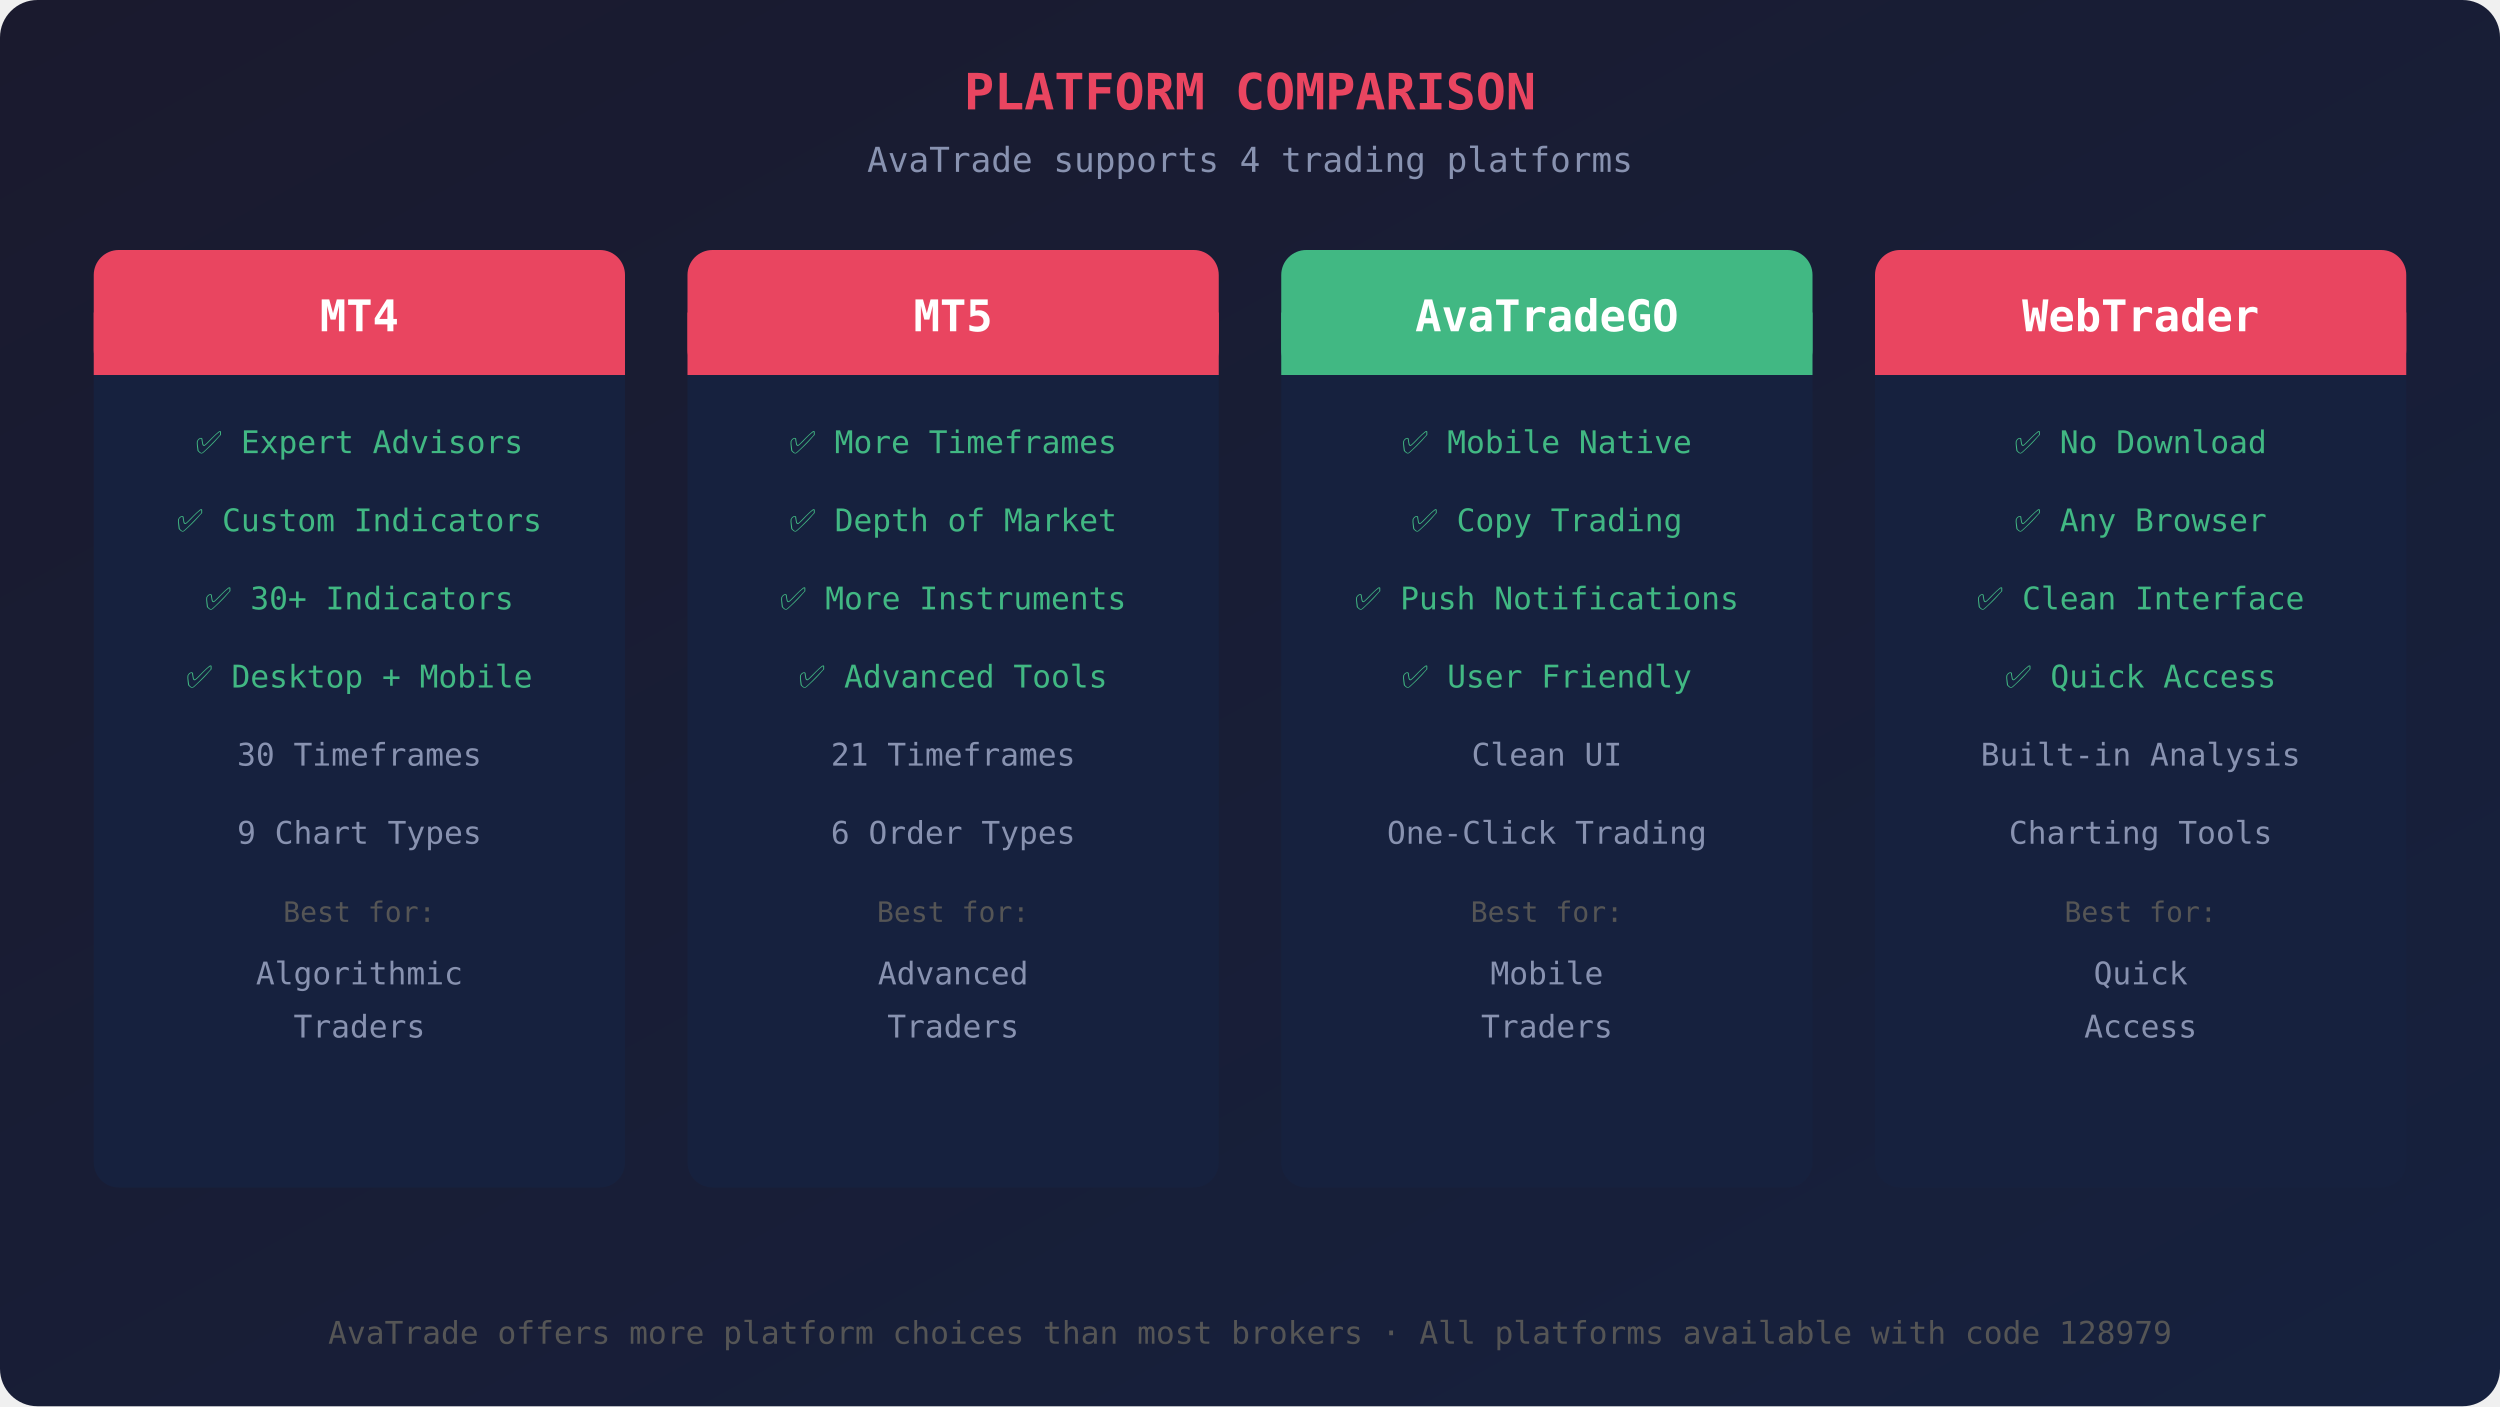
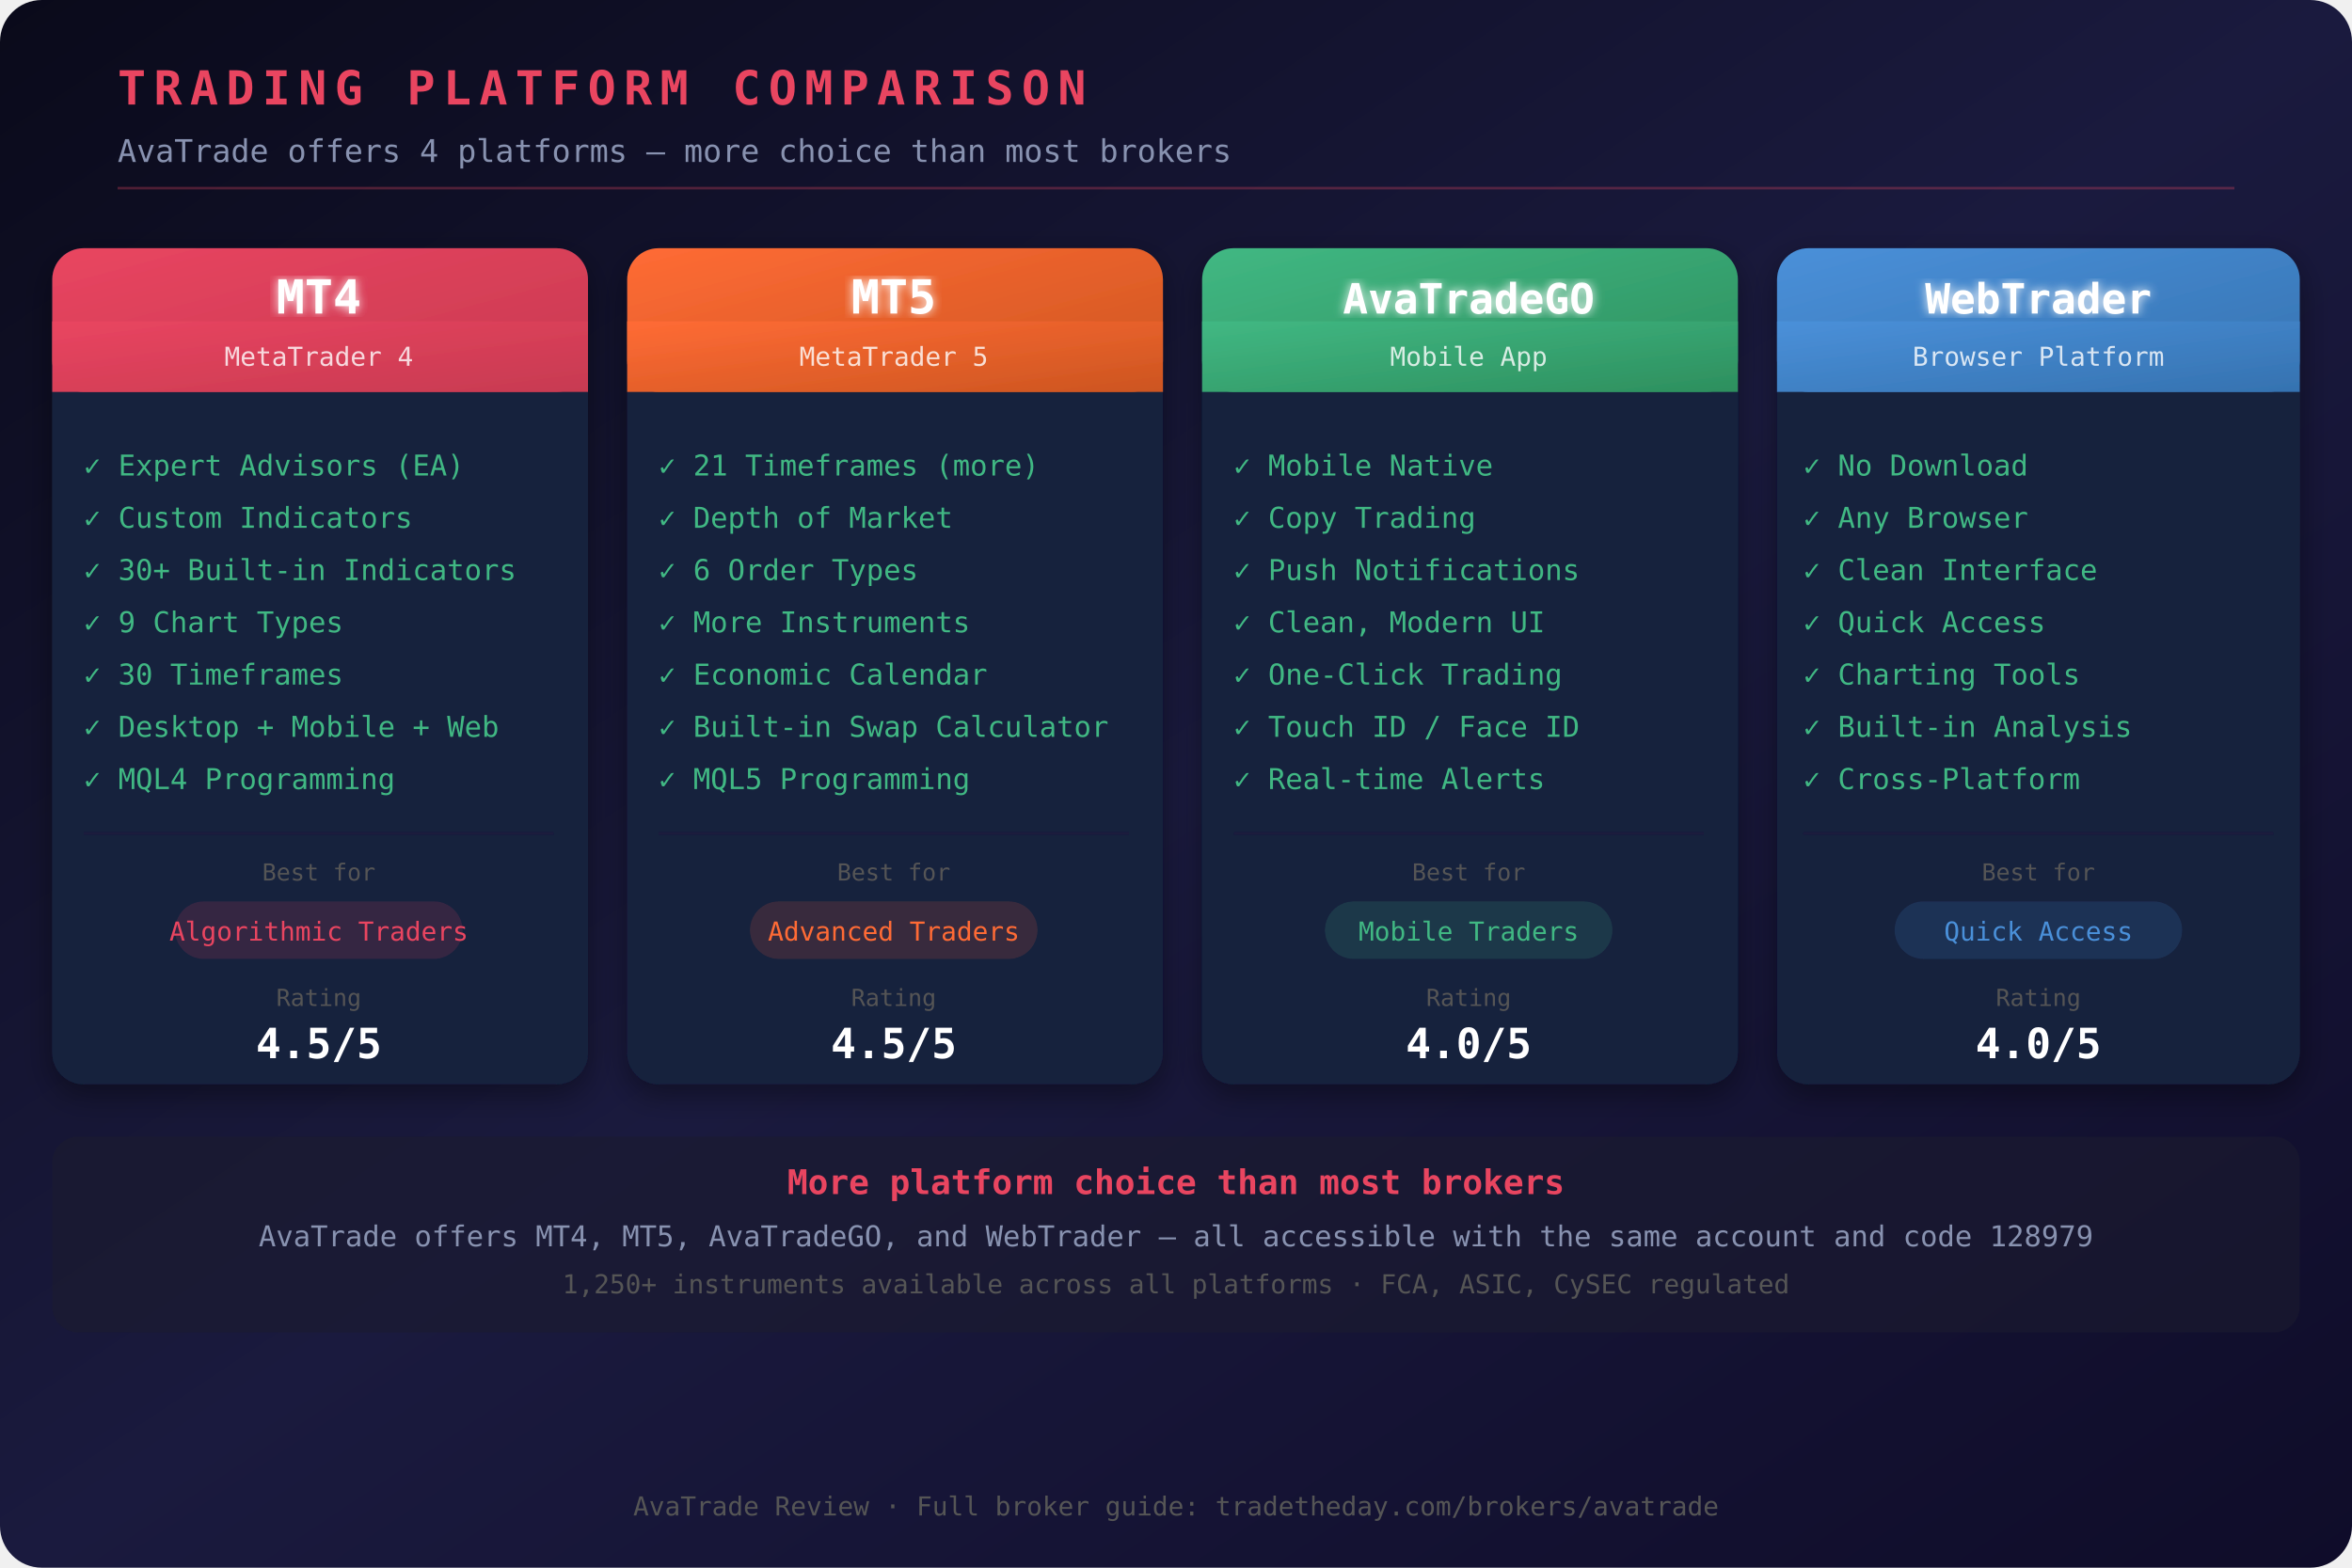
- <svg xmlns="http://www.w3.org/2000/svg" width="800" height="450" viewBox="0 0 800 450">
+ <svg xmlns="http://www.w3.org/2000/svg" width="900" height="600" viewBox="0 0 900 600">
  <defs>
    <linearGradient id="bg" x1="0%" y1="0%" x2="100%" y2="100%">
-       <stop offset="0%" style="stop-color:#1a1a2e" />
-       <stop offset="100%" style="stop-color:#16213e" />
+       <stop offset="0%" style="stop-color:#0a0a1a" />
+       <stop offset="50%" style="stop-color:#1a1a3e" />
+       <stop offset="100%" style="stop-color:#0f0c29" />
    </linearGradient>
+     <linearGradient id="mt4g" x1="0%" y1="0%" x2="100%" y2="100%">
+       <stop offset="0%" style="stop-color:#e94560" />
+       <stop offset="100%" style="stop-color:#c73a51" />
+     </linearGradient>
+     <linearGradient id="mt5g" x1="0%" y1="0%" x2="100%" y2="100%">
+       <stop offset="0%" style="stop-color:#ff6b35" />
+       <stop offset="100%" style="stop-color:#cc5520" />
+     </linearGradient>
+     <linearGradient id="atg" x1="0%" y1="0%" x2="100%" y2="100%">
+       <stop offset="0%" style="stop-color:#41b883" />
+       <stop offset="100%" style="stop-color:#2d8f5e" />
+     </linearGradient>
+     <linearGradient id="wtg" x1="0%" y1="0%" x2="100%" y2="100%">
+       <stop offset="0%" style="stop-color:#4a90d9" />
+       <stop offset="100%" style="stop-color:#3572b0" />
+     </linearGradient>
+     <filter id="shadow">
+       <feDropShadow dx="0" dy="4" stdDeviation="6" flood-color="#000" flood-opacity="0.4" />
+     </filter>
+     <filter id="glow">
+       <feGaussianBlur stdDeviation="2" result="blur" />
+       <feMerge>
+         <feMergeNode in="blur" />
+         <feMergeNode in="SourceGraphic" />
+       </feMerge>
+     </filter>
  </defs>
-   <rect width="800" height="450" fill="url(#bg)" rx="12" />
-   <text x="400" y="35" font-family="monospace" font-size="16" font-weight="bold" fill="#e94560" text-anchor="middle">PLATFORM COMPARISON</text>
-   <text x="400" y="55" font-family="monospace" font-size="11" fill="#8892b0" text-anchor="middle">AvaTrade supports 4 trading platforms</text>
-   <g transform="translate(30, 80)">
-     <rect x="0" y="0" width="170" height="300" fill="#16213e" rx="8" />
-     <rect x="0" y="0" width="170" height="40" fill="#e94560" rx="8" />
-     <rect x="0" y="20" width="170" height="20" fill="#e94560" />
-     <text x="85" y="26" font-family="monospace" font-size="14" font-weight="bold" fill="#fff" text-anchor="middle">MT4</text>
-     <text x="85" y="65" font-family="monospace" font-size="10" fill="#41b883" text-anchor="middle">✅ Expert Advisors</text>
-     <text x="85" y="90" font-family="monospace" font-size="10" fill="#41b883" text-anchor="middle">✅ Custom Indicators</text>
-     <text x="85" y="115" font-family="monospace" font-size="10" fill="#41b883" text-anchor="middle">✅ 30+ Indicators</text>
-     <text x="85" y="140" font-family="monospace" font-size="10" fill="#41b883" text-anchor="middle">✅ Desktop + Mobile</text>
-     <text x="85" y="165" font-family="monospace" font-size="10" fill="#8892b0" text-anchor="middle">30 Timeframes</text>
-     <text x="85" y="190" font-family="monospace" font-size="10" fill="#8892b0" text-anchor="middle">9 Chart Types</text>
-     <text x="85" y="215" font-family="monospace" font-size="9" fill="#555" text-anchor="middle">Best for:</text>
-     <text x="85" y="235" font-family="monospace" font-size="10" fill="#8892b0" text-anchor="middle">Algorithmic</text>
-     <text x="85" y="252" font-family="monospace" font-size="10" fill="#8892b0" text-anchor="middle">Traders</text>
+   <rect width="900" height="600" fill="url(#bg)" rx="16" />
+   <text x="45" y="40" font-family="monospace" font-size="18" font-weight="bold" fill="#e94560" letter-spacing="3">TRADING PLATFORM COMPARISON</text>
+   <text x="45" y="62" font-family="monospace" font-size="12" fill="#8892b0">AvaTrade offers 4 platforms — more choice than most brokers</text>
+   <line x1="45" y1="72" x2="855" y2="72" stroke="#e94560" stroke-width="1" opacity="0.3" />
+   <g transform="translate(20, 95)" filter="url(#shadow)">
+     <rect x="0" y="0" width="205" height="320" fill="#16213e" rx="12" />
+     <rect x="0" y="0" width="205" height="55" fill="url(#mt4g)" rx="12" />
+     <rect x="0" y="28" width="205" height="27" fill="url(#mt4g)" />
+     <text x="102" y="25" font-family="monospace" font-size="18" font-weight="bold" fill="#fff" text-anchor="middle" filter="url(#glow)">MT4</text>
+     <text x="102" y="45" font-family="monospace" font-size="10" fill="#fff" opacity="0.8" text-anchor="middle">MetaTrader 4</text>
+     <g transform="translate(12, 72)">
+       <text x="0" y="15" font-family="monospace" font-size="11" fill="#41b883">✓ Expert Advisors (EA)</text>
+       <text x="0" y="35" font-family="monospace" font-size="11" fill="#41b883">✓ Custom Indicators</text>
+       <text x="0" y="55" font-family="monospace" font-size="11" fill="#41b883">✓ 30+ Built-in Indicators</text>
+       <text x="0" y="75" font-family="monospace" font-size="11" fill="#41b883">✓ 9 Chart Types</text>
+       <text x="0" y="95" font-family="monospace" font-size="11" fill="#41b883">✓ 30 Timeframes</text>
+       <text x="0" y="115" font-family="monospace" font-size="11" fill="#41b883">✓ Desktop + Mobile + Web</text>
+       <text x="0" y="135" font-family="monospace" font-size="11" fill="#41b883">✓ MQL4 Programming</text>
+       <line x1="0" y1="152" x2="180" y2="152" stroke="#1a1a3e" stroke-width="1" />
+       <text x="90" y="170" font-family="monospace" font-size="9" fill="#555" text-anchor="middle">Best for</text>
+       <rect x="35" y="178" width="110" height="22" fill="#e94560" rx="11" opacity="0.15" />
+       <text x="90" y="193" font-family="monospace" font-size="10" fill="#e94560" text-anchor="middle">Algorithmic Traders</text>
+       <text x="90" y="218" font-family="monospace" font-size="9" fill="#555" text-anchor="middle">Rating</text>
+       <text x="90" y="238" font-family="monospace" font-size="16" font-weight="bold" fill="#fff" text-anchor="middle">4.5/5</text>
+     </g>
  </g>
-   <g transform="translate(220, 80)">
-     <rect x="0" y="0" width="170" height="300" fill="#16213e" rx="8" />
-     <rect x="0" y="0" width="170" height="40" fill="#e94560" rx="8" />
-     <rect x="0" y="20" width="170" height="20" fill="#e94560" />
-     <text x="85" y="26" font-family="monospace" font-size="14" font-weight="bold" fill="#fff" text-anchor="middle">MT5</text>
-     <text x="85" y="65" font-family="monospace" font-size="10" fill="#41b883" text-anchor="middle">✅ More Timeframes</text>
-     <text x="85" y="90" font-family="monospace" font-size="10" fill="#41b883" text-anchor="middle">✅ Depth of Market</text>
-     <text x="85" y="115" font-family="monospace" font-size="10" fill="#41b883" text-anchor="middle">✅ More Instruments</text>
-     <text x="85" y="140" font-family="monospace" font-size="10" fill="#41b883" text-anchor="middle">✅ Advanced Tools</text>
-     <text x="85" y="165" font-family="monospace" font-size="10" fill="#8892b0" text-anchor="middle">21 Timeframes</text>
-     <text x="85" y="190" font-family="monospace" font-size="10" fill="#8892b0" text-anchor="middle">6 Order Types</text>
-     <text x="85" y="215" font-family="monospace" font-size="9" fill="#555" text-anchor="middle">Best for:</text>
-     <text x="85" y="235" font-family="monospace" font-size="10" fill="#8892b0" text-anchor="middle">Advanced</text>
-     <text x="85" y="252" font-family="monospace" font-size="10" fill="#8892b0" text-anchor="middle">Traders</text>
+   <g transform="translate(240, 95)" filter="url(#shadow)">
+     <rect x="0" y="0" width="205" height="320" fill="#16213e" rx="12" />
+     <rect x="0" y="0" width="205" height="55" fill="url(#mt5g)" rx="12" />
+     <rect x="0" y="28" width="205" height="27" fill="url(#mt5g)" />
+     <text x="102" y="25" font-family="monospace" font-size="18" font-weight="bold" fill="#fff" text-anchor="middle" filter="url(#glow)">MT5</text>
+     <text x="102" y="45" font-family="monospace" font-size="10" fill="#fff" opacity="0.8" text-anchor="middle">MetaTrader 5</text>
+     <g transform="translate(12, 72)">
+       <text x="0" y="15" font-family="monospace" font-size="11" fill="#41b883">✓ 21 Timeframes (more)</text>
+       <text x="0" y="35" font-family="monospace" font-size="11" fill="#41b883">✓ Depth of Market</text>
+       <text x="0" y="55" font-family="monospace" font-size="11" fill="#41b883">✓ 6 Order Types</text>
+       <text x="0" y="75" font-family="monospace" font-size="11" fill="#41b883">✓ More Instruments</text>
+       <text x="0" y="95" font-family="monospace" font-size="11" fill="#41b883">✓ Economic Calendar</text>
+       <text x="0" y="115" font-family="monospace" font-size="11" fill="#41b883">✓ Built-in Swap Calculator</text>
+       <text x="0" y="135" font-family="monospace" font-size="11" fill="#41b883">✓ MQL5 Programming</text>
+       <line x1="0" y1="152" x2="180" y2="152" stroke="#1a1a3e" stroke-width="1" />
+       <text x="90" y="170" font-family="monospace" font-size="9" fill="#555" text-anchor="middle">Best for</text>
+       <rect x="35" y="178" width="110" height="22" fill="#ff6b35" rx="11" opacity="0.15" />
+       <text x="90" y="193" font-family="monospace" font-size="10" fill="#ff6b35" text-anchor="middle">Advanced Traders</text>
+       <text x="90" y="218" font-family="monospace" font-size="9" fill="#555" text-anchor="middle">Rating</text>
+       <text x="90" y="238" font-family="monospace" font-size="16" font-weight="bold" fill="#fff" text-anchor="middle">4.5/5</text>
+     </g>
  </g>
-   <g transform="translate(410, 80)">
-     <rect x="0" y="0" width="170" height="300" fill="#16213e" rx="8" />
-     <rect x="0" y="0" width="170" height="40" fill="#41b883" rx="8" />
-     <rect x="0" y="20" width="170" height="20" fill="#41b883" />
-     <text x="85" y="26" font-family="monospace" font-size="14" font-weight="bold" fill="#fff" text-anchor="middle">AvaTradeGO</text>
-     <text x="85" y="65" font-family="monospace" font-size="10" fill="#41b883" text-anchor="middle">✅ Mobile Native</text>
-     <text x="85" y="90" font-family="monospace" font-size="10" fill="#41b883" text-anchor="middle">✅ Copy Trading</text>
-     <text x="85" y="115" font-family="monospace" font-size="10" fill="#41b883" text-anchor="middle">✅ Push Notifications</text>
-     <text x="85" y="140" font-family="monospace" font-size="10" fill="#41b883" text-anchor="middle">✅ User Friendly</text>
-     <text x="85" y="165" font-family="monospace" font-size="10" fill="#8892b0" text-anchor="middle">Clean UI</text>
-     <text x="85" y="190" font-family="monospace" font-size="10" fill="#8892b0" text-anchor="middle">One-Click Trading</text>
-     <text x="85" y="215" font-family="monospace" font-size="9" fill="#555" text-anchor="middle">Best for:</text>
-     <text x="85" y="235" font-family="monospace" font-size="10" fill="#8892b0" text-anchor="middle">Mobile</text>
-     <text x="85" y="252" font-family="monospace" font-size="10" fill="#8892b0" text-anchor="middle">Traders</text>
+   <g transform="translate(460, 95)" filter="url(#shadow)">
+     <rect x="0" y="0" width="205" height="320" fill="#16213e" rx="12" />
+     <rect x="0" y="0" width="205" height="55" fill="url(#atg)" rx="12" />
+     <rect x="0" y="28" width="205" height="27" fill="url(#atg)" />
+     <text x="102" y="25" font-family="monospace" font-size="16" font-weight="bold" fill="#fff" text-anchor="middle" filter="url(#glow)">AvaTradeGO</text>
+     <text x="102" y="45" font-family="monospace" font-size="10" fill="#fff" opacity="0.8" text-anchor="middle">Mobile App</text>
+     <g transform="translate(12, 72)">
+       <text x="0" y="15" font-family="monospace" font-size="11" fill="#41b883">✓ Mobile Native</text>
+       <text x="0" y="35" font-family="monospace" font-size="11" fill="#41b883">✓ Copy Trading</text>
+       <text x="0" y="55" font-family="monospace" font-size="11" fill="#41b883">✓ Push Notifications</text>
+       <text x="0" y="75" font-family="monospace" font-size="11" fill="#41b883">✓ Clean, Modern UI</text>
+       <text x="0" y="95" font-family="monospace" font-size="11" fill="#41b883">✓ One-Click Trading</text>
+       <text x="0" y="115" font-family="monospace" font-size="11" fill="#41b883">✓ Touch ID / Face ID</text>
+       <text x="0" y="135" font-family="monospace" font-size="11" fill="#41b883">✓ Real-time Alerts</text>
+       <line x1="0" y1="152" x2="180" y2="152" stroke="#1a1a3e" stroke-width="1" />
+       <text x="90" y="170" font-family="monospace" font-size="9" fill="#555" text-anchor="middle">Best for</text>
+       <rect x="35" y="178" width="110" height="22" fill="#41b883" rx="11" opacity="0.15" />
+       <text x="90" y="193" font-family="monospace" font-size="10" fill="#41b883" text-anchor="middle">Mobile Traders</text>
+       <text x="90" y="218" font-family="monospace" font-size="9" fill="#555" text-anchor="middle">Rating</text>
+       <text x="90" y="238" font-family="monospace" font-size="16" font-weight="bold" fill="#fff" text-anchor="middle">4.0/5</text>
+     </g>
  </g>
-   <g transform="translate(600, 80)">
-     <rect x="0" y="0" width="170" height="300" fill="#16213e" rx="8" />
-     <rect x="0" y="0" width="170" height="40" fill="#e94560" rx="8" />
-     <rect x="0" y="20" width="170" height="20" fill="#e94560" />
-     <text x="85" y="26" font-family="monospace" font-size="14" font-weight="bold" fill="#fff" text-anchor="middle">WebTrader</text>
-     <text x="85" y="65" font-family="monospace" font-size="10" fill="#41b883" text-anchor="middle">✅ No Download</text>
-     <text x="85" y="90" font-family="monospace" font-size="10" fill="#41b883" text-anchor="middle">✅ Any Browser</text>
-     <text x="85" y="115" font-family="monospace" font-size="10" fill="#41b883" text-anchor="middle">✅ Clean Interface</text>
-     <text x="85" y="140" font-family="monospace" font-size="10" fill="#41b883" text-anchor="middle">✅ Quick Access</text>
-     <text x="85" y="165" font-family="monospace" font-size="10" fill="#8892b0" text-anchor="middle">Built-in Analysis</text>
-     <text x="85" y="190" font-family="monospace" font-size="10" fill="#8892b0" text-anchor="middle">Charting Tools</text>
-     <text x="85" y="215" font-family="monospace" font-size="9" fill="#555" text-anchor="middle">Best for:</text>
-     <text x="85" y="235" font-family="monospace" font-size="10" fill="#8892b0" text-anchor="middle">Quick</text>
-     <text x="85" y="252" font-family="monospace" font-size="10" fill="#8892b0" text-anchor="middle">Access</text>
+   <g transform="translate(680, 95)" filter="url(#shadow)">
+     <rect x="0" y="0" width="200" height="320" fill="#16213e" rx="12" />
+     <rect x="0" y="0" width="200" height="55" fill="url(#wtg)" rx="12" />
+     <rect x="0" y="28" width="200" height="27" fill="url(#wtg)" />
+     <text x="100" y="25" font-family="monospace" font-size="16" font-weight="bold" fill="#fff" text-anchor="middle" filter="url(#glow)">WebTrader</text>
+     <text x="100" y="45" font-family="monospace" font-size="10" fill="#fff" opacity="0.8" text-anchor="middle">Browser Platform</text>
+     <g transform="translate(10, 72)">
+       <text x="0" y="15" font-family="monospace" font-size="11" fill="#41b883">✓ No Download</text>
+       <text x="0" y="35" font-family="monospace" font-size="11" fill="#41b883">✓ Any Browser</text>
+       <text x="0" y="55" font-family="monospace" font-size="11" fill="#41b883">✓ Clean Interface</text>
+       <text x="0" y="75" font-family="monospace" font-size="11" fill="#41b883">✓ Quick Access</text>
+       <text x="0" y="95" font-family="monospace" font-size="11" fill="#41b883">✓ Charting Tools</text>
+       <text x="0" y="115" font-family="monospace" font-size="11" fill="#41b883">✓ Built-in Analysis</text>
+       <text x="0" y="135" font-family="monospace" font-size="11" fill="#41b883">✓ Cross-Platform</text>
+       <line x1="0" y1="152" x2="180" y2="152" stroke="#1a1a3e" stroke-width="1" />
+       <text x="90" y="170" font-family="monospace" font-size="9" fill="#555" text-anchor="middle">Best for</text>
+       <rect x="35" y="178" width="110" height="22" fill="#4a90d9" rx="11" opacity="0.15" />
+       <text x="90" y="193" font-family="monospace" font-size="10" fill="#4a90d9" text-anchor="middle">Quick Access</text>
+       <text x="90" y="218" font-family="monospace" font-size="9" fill="#555" text-anchor="middle">Rating</text>
+       <text x="90" y="238" font-family="monospace" font-size="16" font-weight="bold" fill="#fff" text-anchor="middle">4.0/5</text>
+     </g>
  </g>
-   <text x="400" y="430" font-family="monospace" font-size="10" fill="#555" text-anchor="middle">AvaTrade offers more platform choices than most brokers · All platforms available with code 128979</text>
+   <g transform="translate(20, 435)">
+     <rect x="0" y="0" width="860" height="75" fill="#1a1a2e" rx="10" opacity="0.6" />
+     <text x="430" y="22" font-family="monospace" font-size="13" font-weight="bold" fill="#e94560" text-anchor="middle">More platform choice than most brokers</text>
+     <text x="430" y="42" font-family="monospace" font-size="11" fill="#8892b0" text-anchor="middle">AvaTrade offers MT4, MT5, AvaTradeGO, and WebTrader — all accessible with the same account and code 128979</text>
+     <text x="430" y="60" font-family="monospace" font-size="10" fill="#555" text-anchor="middle">1,250+ instruments available across all platforms · FCA, ASIC, CySEC regulated</text>
+   </g>
+   <text x="450" y="580" font-family="monospace" font-size="10" fill="#555" text-anchor="middle">AvaTrade Review · Full broker guide: tradetheday.com/brokers/avatrade</text>
</svg>
